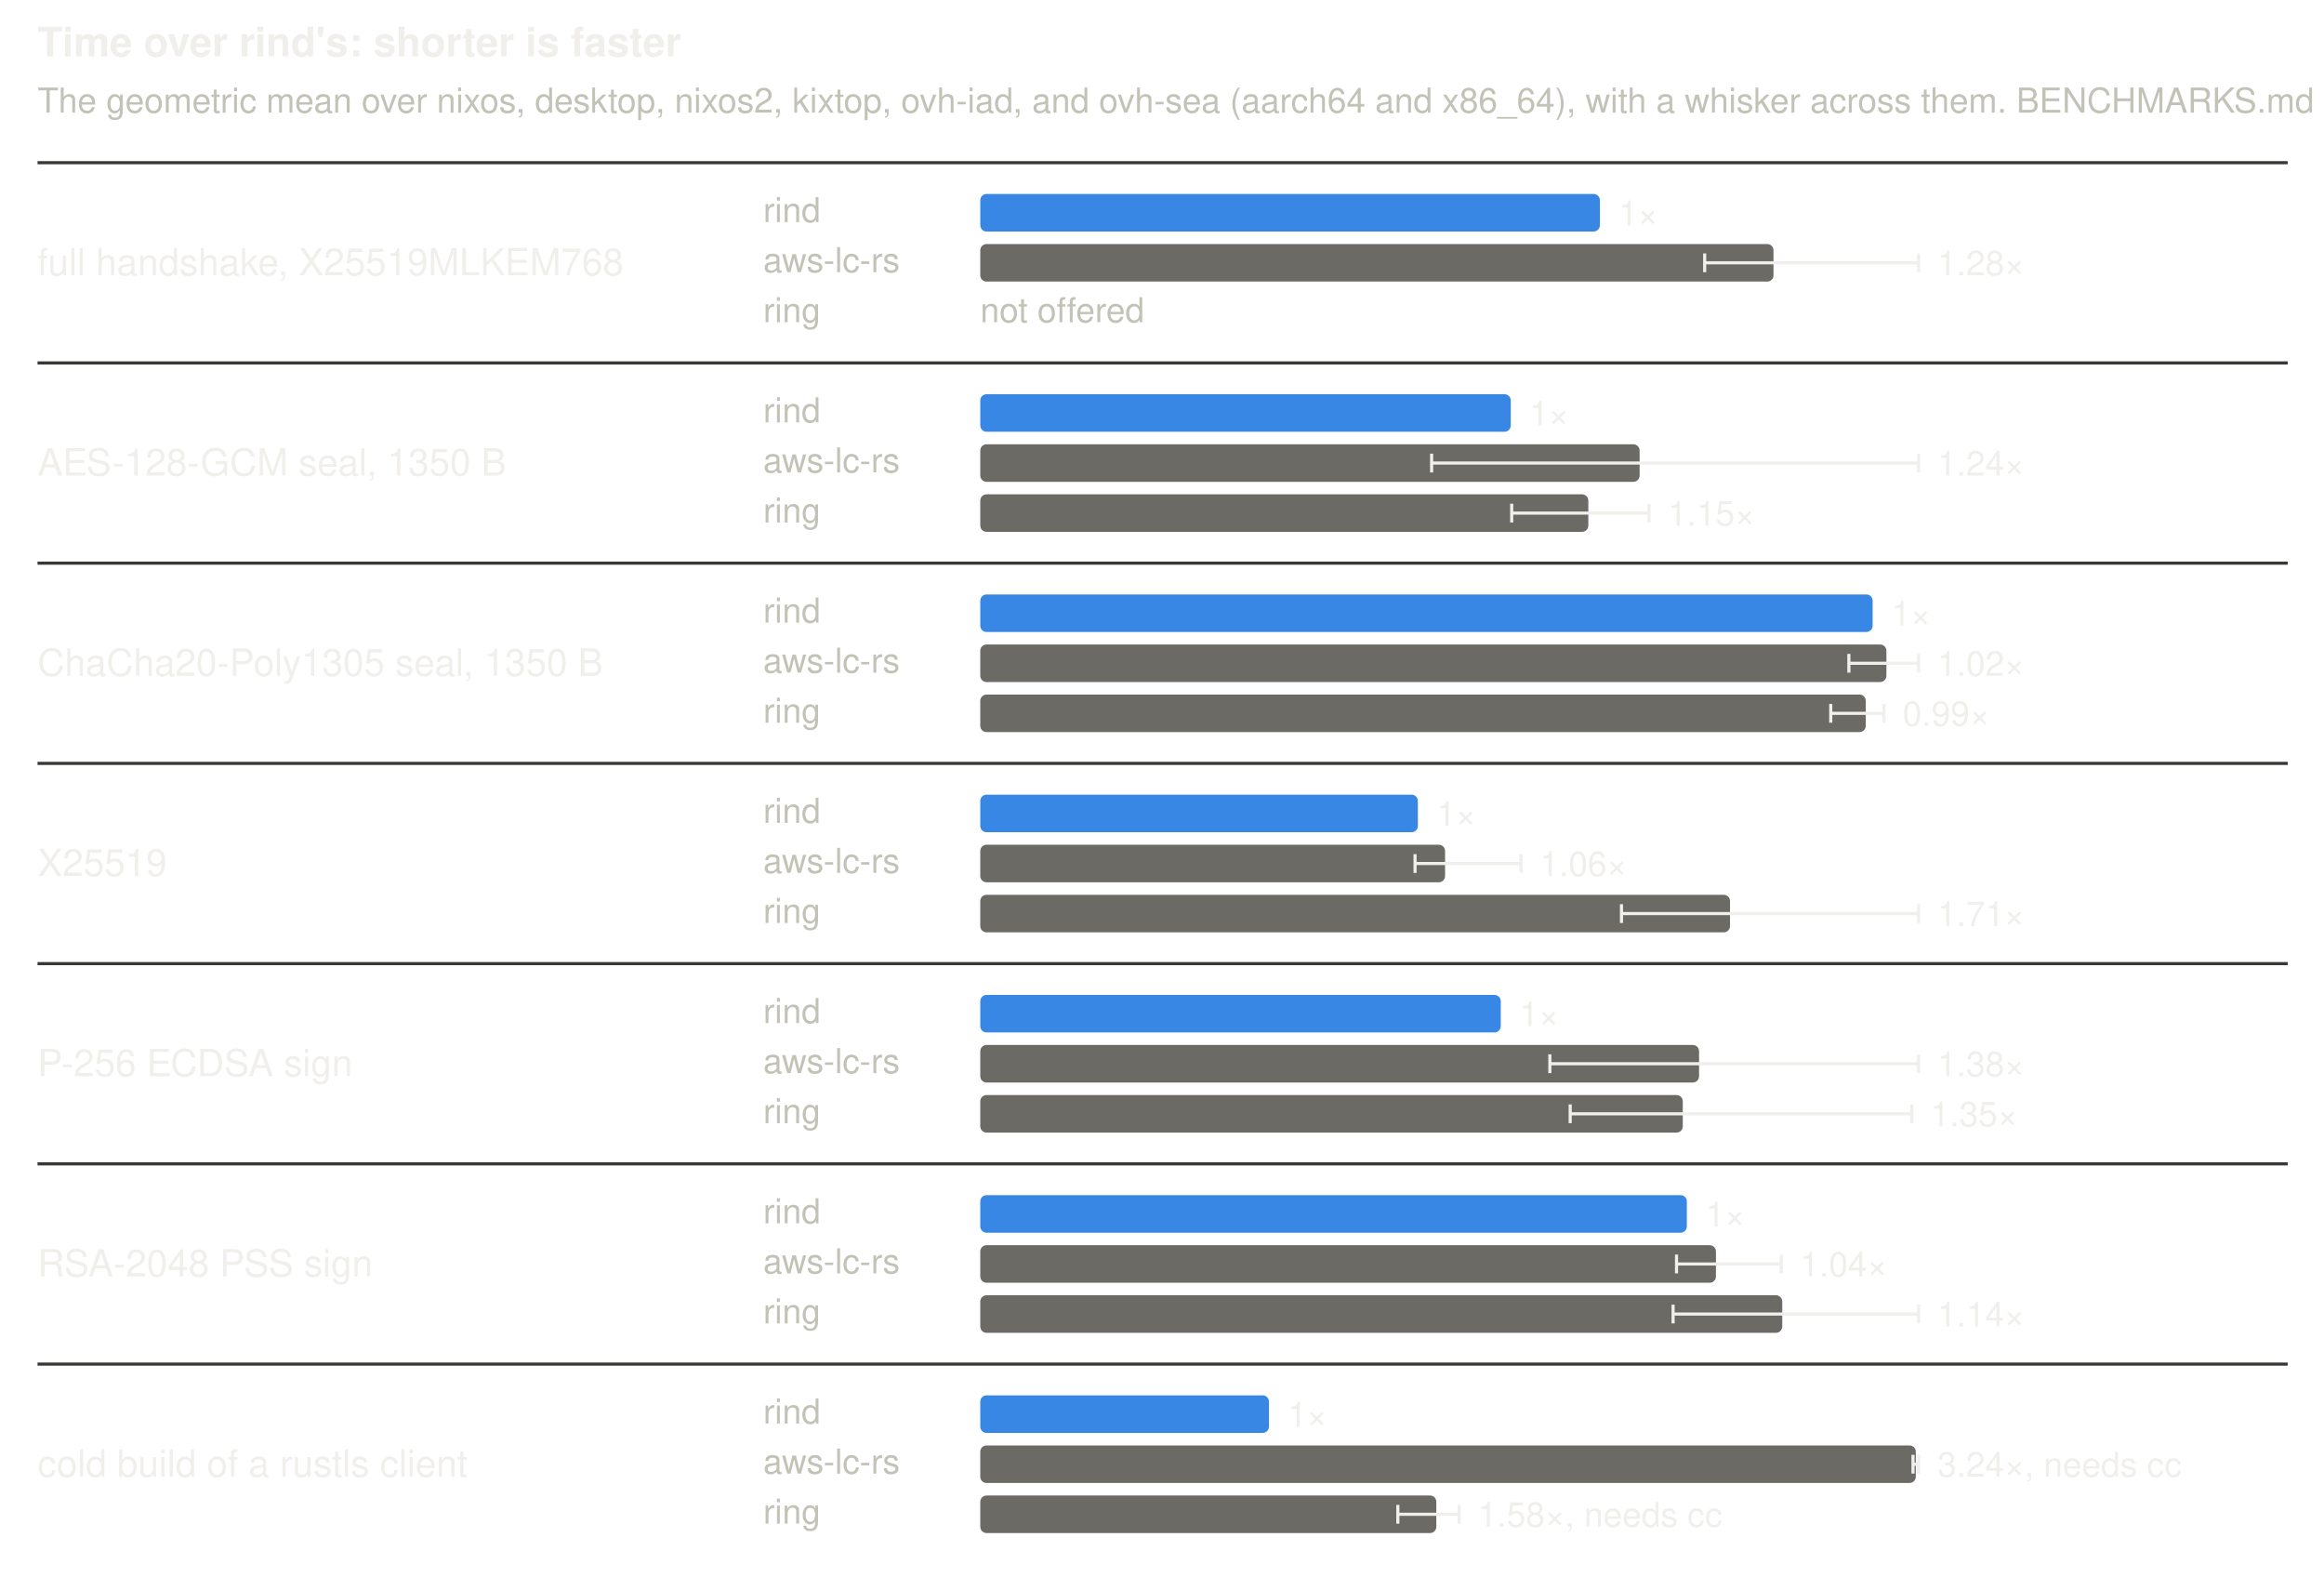
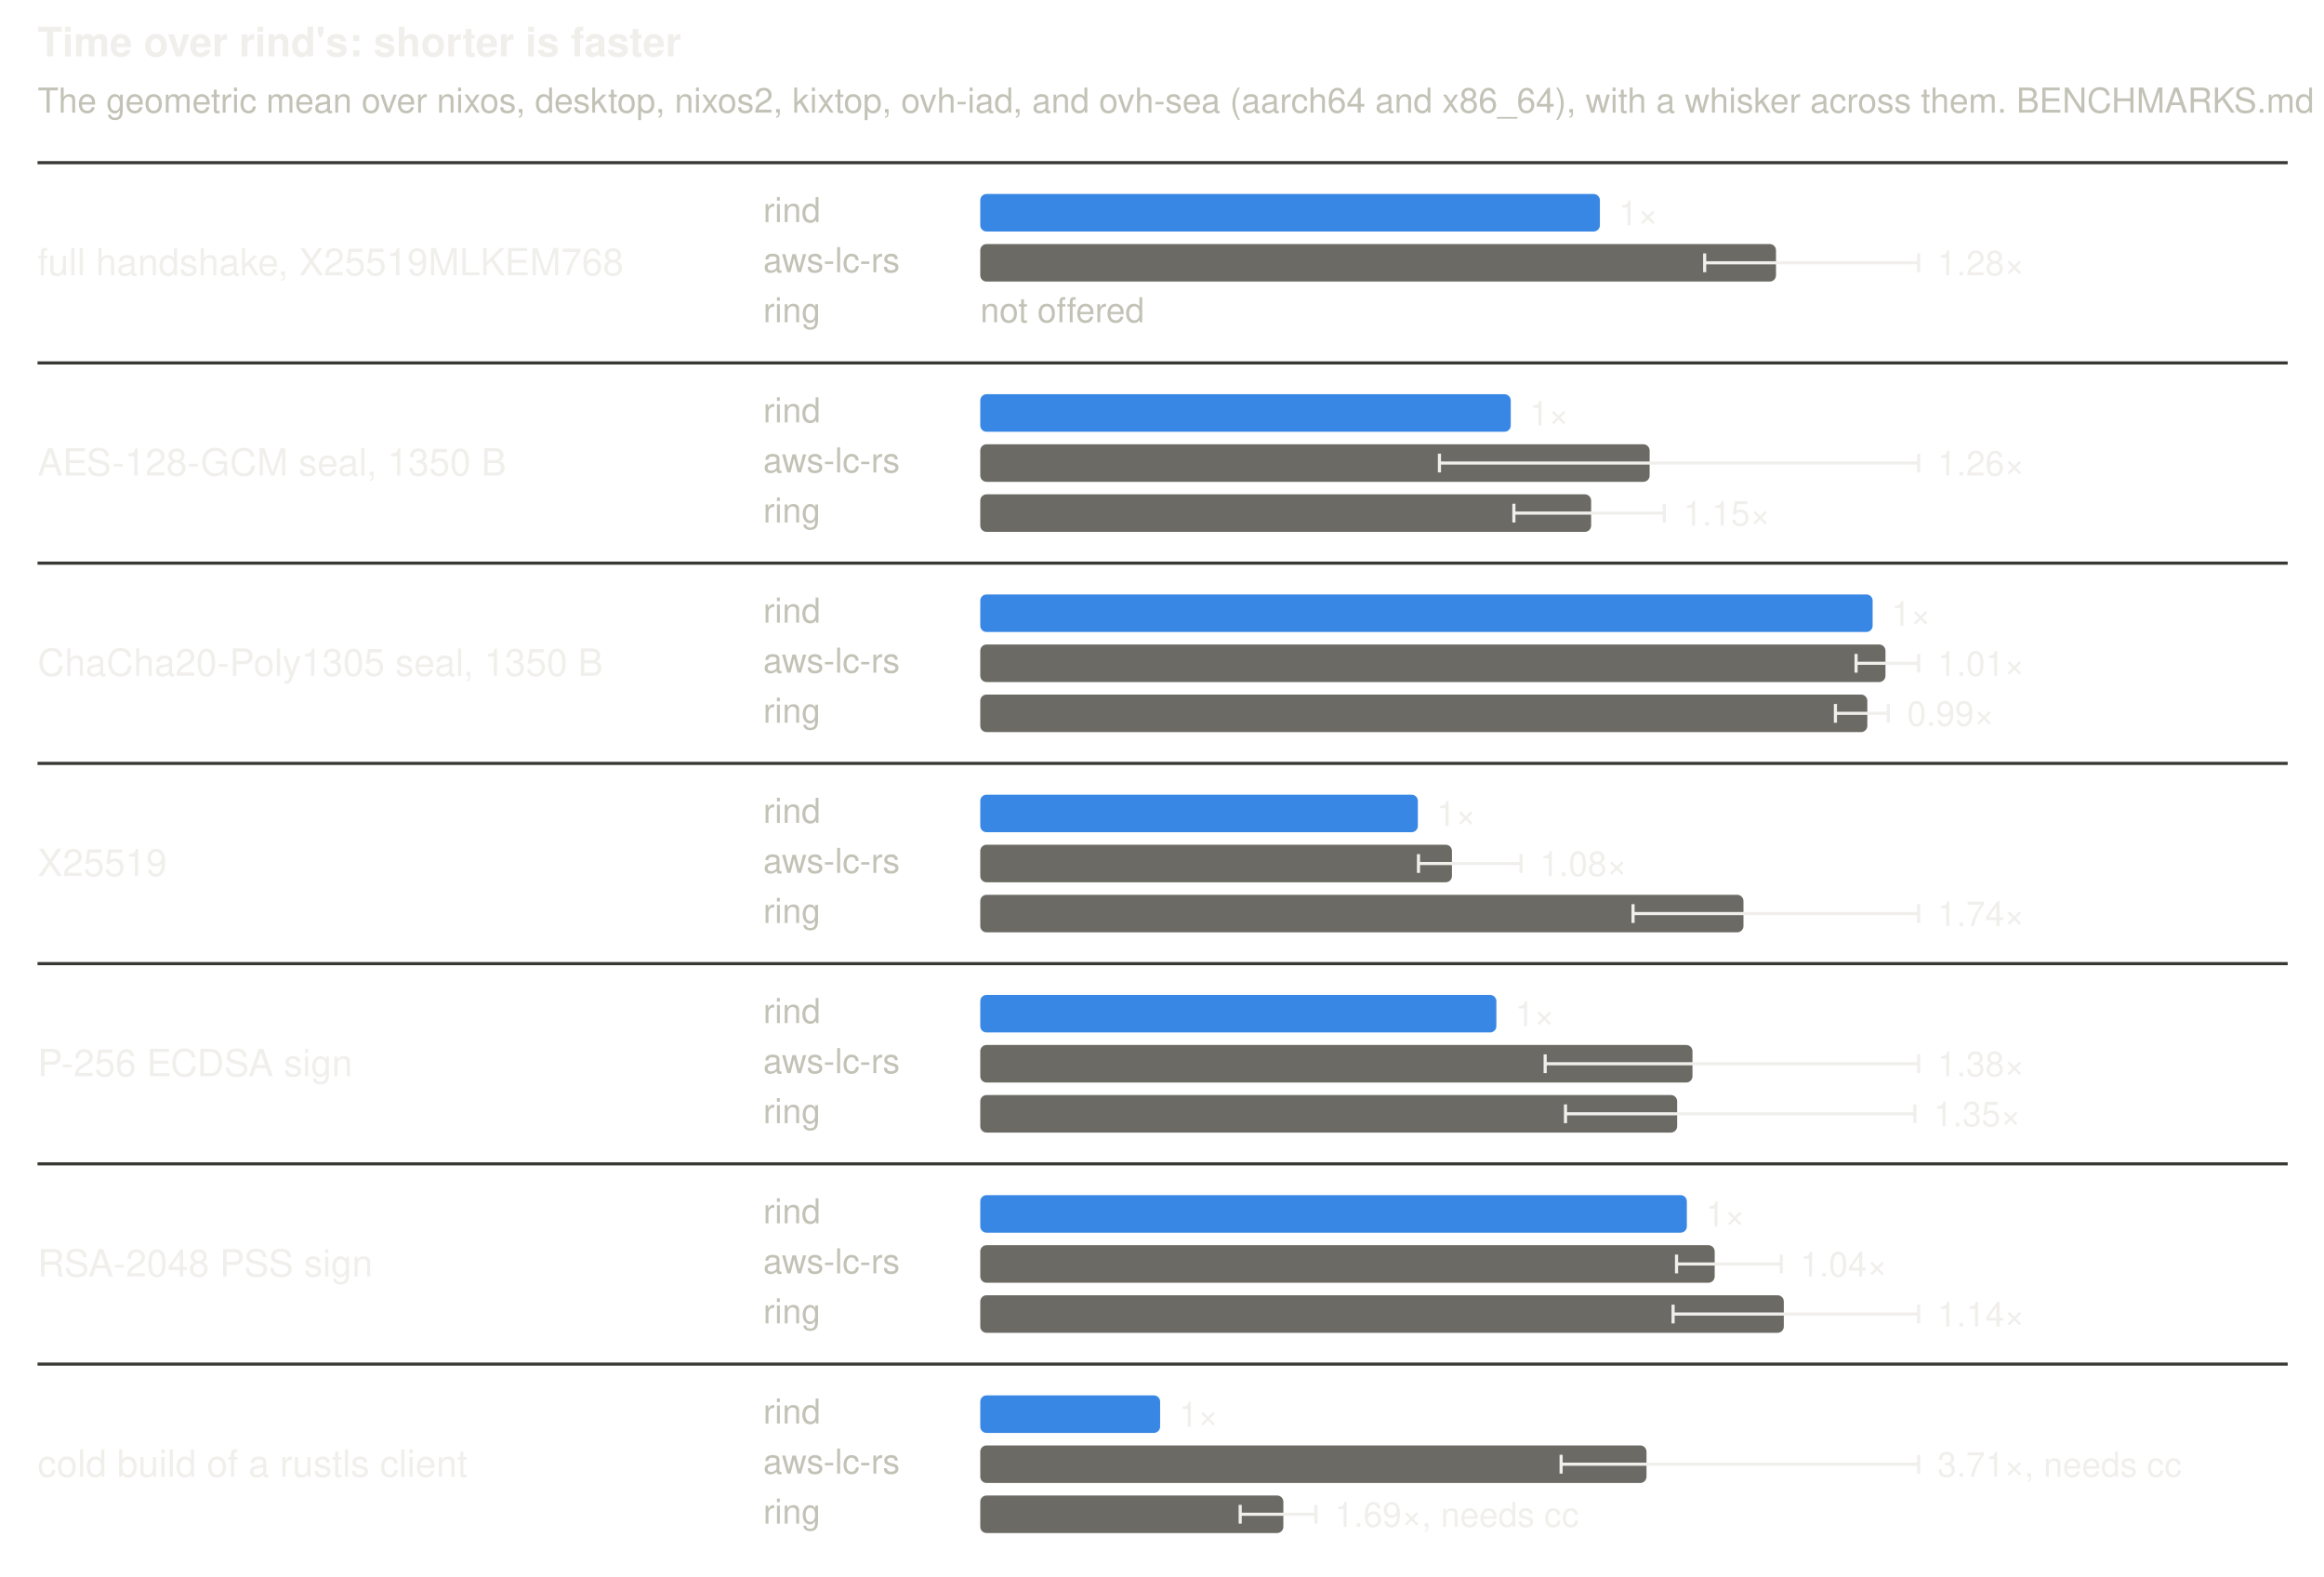
<svg xmlns="http://www.w3.org/2000/svg" width="743" height="504" viewBox="0 0 743 504" font-family="-apple-system, BlinkMacSystemFont, 'Segoe UI', Helvetica, Arial, sans-serif" role="img">
  <text x="12.0" y="18.0" font-size="13" text-anchor="start" font-weight="bold" fill="#f0efec">Time over rind's: shorter is faster</text>
  <text x="12.0" y="36.0" font-size="11" text-anchor="start" font-weight="normal" fill="#c3c2b7">The geometric mean over nixos, desktop, nixos2, kixtop, ovh-iad, and ovh-sea (aarch64 and x86_64), with a whisker across them. BENCHMARKS.md has every time.</text>
  <line x1="12.0" y1="52.0" x2="731.4" y2="52.0" stroke="#383835" />
  <text x="12.0" y="88.0" font-size="12" text-anchor="start" font-weight="normal" fill="#f0efec">full handshake, X25519MLKEM768</text>
  <text x="244.0" y="71.0" font-size="11" text-anchor="start" font-weight="normal" fill="#c3c2b7">rind</text>
  <rect x="313.4" y="62.0" width="198.1" height="12.0" rx="2" fill="#3987e5" />
  <text x="517.5" y="72.0" font-size="11" text-anchor="start" font-weight="normal" fill="#f0efec">1×</text>
  <text x="244.0" y="87.0" font-size="11" text-anchor="start" font-weight="normal" fill="#c3c2b7">aws-lc-rs</text>
-   <rect x="313.4" y="78.0" width="253.6" height="12.0" rx="2" fill="#6b6a64" />
+   <rect x="313.4" y="78.0" width="254.4" height="12.0" rx="2" fill="#6b6a64" />
  <line x1="545.0" y1="84.0" x2="613.4" y2="84.0" stroke="#f0efec" />
  <line x1="545.0" y1="81.0" x2="545.0" y2="87.0" stroke="#f0efec" />
  <line x1="613.4" y1="81.0" x2="613.4" y2="87.0" stroke="#f0efec" />
  <text x="619.4" y="88.0" font-size="11" text-anchor="start" font-weight="normal" fill="#f0efec">1.28×</text>
  <text x="244.0" y="103.0" font-size="11" text-anchor="start" font-weight="normal" fill="#c3c2b7">ring</text>
  <text x="313.4" y="103.0" font-size="11" text-anchor="start" font-weight="normal" fill="#c3c2b7">not offered</text>
  <line x1="12.0" y1="116.0" x2="731.4" y2="116.0" stroke="#383835" />
  <text x="12.0" y="152.0" font-size="12" text-anchor="start" font-weight="normal" fill="#f0efec">AES-128-GCM seal, 1350 B</text>
  <text x="244.0" y="135.0" font-size="11" text-anchor="start" font-weight="normal" fill="#c3c2b7">rind</text>
  <rect x="313.4" y="126.0" width="169.6" height="12.0" rx="2" fill="#3987e5" />
  <text x="489.0" y="136.0" font-size="11" text-anchor="start" font-weight="normal" fill="#f0efec">1×</text>
  <text x="244.0" y="151.0" font-size="11" text-anchor="start" font-weight="normal" fill="#c3c2b7">aws-lc-rs</text>
-   <rect x="313.4" y="142.0" width="210.8" height="12.0" rx="2" fill="#6b6a64" />
-   <line x1="457.7" y1="148.0" x2="613.4" y2="148.0" stroke="#f0efec" />
-   <line x1="457.7" y1="145.0" x2="457.7" y2="151.0" stroke="#f0efec" />
+   <rect x="313.4" y="142.0" width="214.0" height="12.0" rx="2" fill="#6b6a64" />
+   <line x1="460.2" y1="148.0" x2="613.4" y2="148.0" stroke="#f0efec" />
+   <line x1="460.2" y1="145.0" x2="460.2" y2="151.0" stroke="#f0efec" />
  <line x1="613.4" y1="145.0" x2="613.4" y2="151.0" stroke="#f0efec" />
-   <text x="619.4" y="152.0" font-size="11" text-anchor="start" font-weight="normal" fill="#f0efec">1.24×</text>
+   <text x="619.4" y="152.0" font-size="11" text-anchor="start" font-weight="normal" fill="#f0efec">1.26×</text>
  <text x="244.0" y="167.0" font-size="11" text-anchor="start" font-weight="normal" fill="#c3c2b7">ring</text>
-   <rect x="313.4" y="158.0" width="194.4" height="12.0" rx="2" fill="#6b6a64" />
-   <line x1="483.3" y1="164.0" x2="527.2" y2="164.0" stroke="#f0efec" />
-   <line x1="483.3" y1="161.0" x2="483.3" y2="167.0" stroke="#f0efec" />
-   <line x1="527.2" y1="161.0" x2="527.2" y2="167.0" stroke="#f0efec" />
-   <text x="533.2" y="168.0" font-size="11" text-anchor="start" font-weight="normal" fill="#f0efec">1.15×</text>
+   <rect x="313.4" y="158.0" width="195.3" height="12.0" rx="2" fill="#6b6a64" />
+   <line x1="484.0" y1="164.0" x2="532.1" y2="164.0" stroke="#f0efec" />
+   <line x1="484.0" y1="161.0" x2="484.0" y2="167.0" stroke="#f0efec" />
+   <line x1="532.1" y1="161.0" x2="532.1" y2="167.0" stroke="#f0efec" />
+   <text x="538.1" y="168.0" font-size="11" text-anchor="start" font-weight="normal" fill="#f0efec">1.15×</text>
  <line x1="12.0" y1="180.0" x2="731.4" y2="180.0" stroke="#383835" />
  <text x="12.0" y="216.0" font-size="12" text-anchor="start" font-weight="normal" fill="#f0efec">ChaCha20-Poly1305 seal, 1350 B</text>
  <text x="244.0" y="199.0" font-size="11" text-anchor="start" font-weight="normal" fill="#c3c2b7">rind</text>
  <rect x="313.4" y="190.0" width="285.3" height="12.0" rx="2" fill="#3987e5" />
  <text x="604.7" y="200.0" font-size="11" text-anchor="start" font-weight="normal" fill="#f0efec">1×</text>
  <text x="244.0" y="215.0" font-size="11" text-anchor="start" font-weight="normal" fill="#c3c2b7">aws-lc-rs</text>
-   <rect x="313.4" y="206.0" width="289.7" height="12.0" rx="2" fill="#6b6a64" />
-   <line x1="591.1" y1="212.0" x2="613.4" y2="212.0" stroke="#f0efec" />
-   <line x1="591.1" y1="209.0" x2="591.1" y2="215.0" stroke="#f0efec" />
+   <rect x="313.4" y="206.0" width="289.4" height="12.0" rx="2" fill="#6b6a64" />
+   <line x1="593.4" y1="212.0" x2="613.4" y2="212.0" stroke="#f0efec" />
+   <line x1="593.4" y1="209.0" x2="593.4" y2="215.0" stroke="#f0efec" />
  <line x1="613.4" y1="209.0" x2="613.4" y2="215.0" stroke="#f0efec" />
-   <text x="619.4" y="216.0" font-size="11" text-anchor="start" font-weight="normal" fill="#f0efec">1.02×</text>
+   <text x="619.4" y="216.0" font-size="11" text-anchor="start" font-weight="normal" fill="#f0efec">1.01×</text>
  <text x="244.0" y="231.0" font-size="11" text-anchor="start" font-weight="normal" fill="#c3c2b7">ring</text>
-   <rect x="313.4" y="222.0" width="283.1" height="12.0" rx="2" fill="#6b6a64" />
-   <line x1="585.3" y1="228.0" x2="602.3" y2="228.0" stroke="#f0efec" />
-   <line x1="585.3" y1="225.0" x2="585.3" y2="231.0" stroke="#f0efec" />
-   <line x1="602.3" y1="225.0" x2="602.3" y2="231.0" stroke="#f0efec" />
-   <text x="608.3" y="232.0" font-size="11" text-anchor="start" font-weight="normal" fill="#f0efec">0.99×</text>
+   <rect x="313.4" y="222.0" width="283.6" height="12.0" rx="2" fill="#6b6a64" />
+   <line x1="586.8" y1="228.0" x2="603.7" y2="228.0" stroke="#f0efec" />
+   <line x1="586.8" y1="225.0" x2="586.8" y2="231.0" stroke="#f0efec" />
+   <line x1="603.7" y1="225.0" x2="603.7" y2="231.0" stroke="#f0efec" />
+   <text x="609.7" y="232.0" font-size="11" text-anchor="start" font-weight="normal" fill="#f0efec">0.99×</text>
  <line x1="12.0" y1="244.0" x2="731.4" y2="244.0" stroke="#383835" />
  <text x="12.0" y="280.0" font-size="12" text-anchor="start" font-weight="normal" fill="#f0efec">X25519</text>
  <text x="244.0" y="263.0" font-size="11" text-anchor="start" font-weight="normal" fill="#c3c2b7">rind</text>
  <rect x="313.4" y="254.0" width="139.9" height="12.0" rx="2" fill="#3987e5" />
  <text x="459.3" y="264.0" font-size="11" text-anchor="start" font-weight="normal" fill="#f0efec">1×</text>
  <text x="244.0" y="279.0" font-size="11" text-anchor="start" font-weight="normal" fill="#c3c2b7">aws-lc-rs</text>
-   <rect x="313.4" y="270.0" width="148.6" height="12.0" rx="2" fill="#6b6a64" />
-   <line x1="452.4" y1="276.0" x2="486.3" y2="276.0" stroke="#f0efec" />
-   <line x1="452.4" y1="273.0" x2="452.4" y2="279.0" stroke="#f0efec" />
+   <rect x="313.4" y="270.0" width="150.8" height="12.0" rx="2" fill="#6b6a64" />
+   <line x1="453.5" y1="276.0" x2="486.3" y2="276.0" stroke="#f0efec" />
+   <line x1="453.5" y1="273.0" x2="453.5" y2="279.0" stroke="#f0efec" />
  <line x1="486.3" y1="273.0" x2="486.3" y2="279.0" stroke="#f0efec" />
-   <text x="492.3" y="280.0" font-size="11" text-anchor="start" font-weight="normal" fill="#f0efec">1.06×</text>
+   <text x="492.3" y="280.0" font-size="11" text-anchor="start" font-weight="normal" fill="#f0efec">1.08×</text>
  <text x="244.0" y="295.0" font-size="11" text-anchor="start" font-weight="normal" fill="#c3c2b7">ring</text>
-   <rect x="313.4" y="286.0" width="239.7" height="12.0" rx="2" fill="#6b6a64" />
-   <line x1="518.4" y1="292.0" x2="613.4" y2="292.0" stroke="#f0efec" />
-   <line x1="518.4" y1="289.0" x2="518.4" y2="295.0" stroke="#f0efec" />
+   <rect x="313.4" y="286.0" width="244.0" height="12.0" rx="2" fill="#6b6a64" />
+   <line x1="522.1" y1="292.0" x2="613.4" y2="292.0" stroke="#f0efec" />
+   <line x1="522.1" y1="289.0" x2="522.1" y2="295.0" stroke="#f0efec" />
  <line x1="613.4" y1="289.0" x2="613.4" y2="295.0" stroke="#f0efec" />
-   <text x="619.4" y="296.0" font-size="11" text-anchor="start" font-weight="normal" fill="#f0efec">1.71×</text>
+   <text x="619.4" y="296.0" font-size="11" text-anchor="start" font-weight="normal" fill="#f0efec">1.74×</text>
  <line x1="12.0" y1="308.0" x2="731.4" y2="308.0" stroke="#383835" />
  <text x="12.0" y="344.0" font-size="12" text-anchor="start" font-weight="normal" fill="#f0efec">P-256 ECDSA sign</text>
  <text x="244.0" y="327.0" font-size="11" text-anchor="start" font-weight="normal" fill="#c3c2b7">rind</text>
-   <rect x="313.4" y="318.0" width="166.4" height="12.0" rx="2" fill="#3987e5" />
-   <text x="485.8" y="328.0" font-size="11" text-anchor="start" font-weight="normal" fill="#f0efec">1×</text>
+   <rect x="313.4" y="318.0" width="165.0" height="12.0" rx="2" fill="#3987e5" />
+   <text x="484.4" y="328.0" font-size="11" text-anchor="start" font-weight="normal" fill="#f0efec">1×</text>
  <text x="244.0" y="343.0" font-size="11" text-anchor="start" font-weight="normal" fill="#c3c2b7">aws-lc-rs</text>
-   <rect x="313.4" y="334.0" width="229.8" height="12.0" rx="2" fill="#6b6a64" />
-   <line x1="495.5" y1="340.0" x2="613.4" y2="340.0" stroke="#f0efec" />
-   <line x1="495.5" y1="337.0" x2="495.5" y2="343.0" stroke="#f0efec" />
+   <rect x="313.4" y="334.0" width="227.7" height="12.0" rx="2" fill="#6b6a64" />
+   <line x1="494.0" y1="340.0" x2="613.4" y2="340.0" stroke="#f0efec" />
+   <line x1="494.0" y1="337.0" x2="494.0" y2="343.0" stroke="#f0efec" />
  <line x1="613.4" y1="337.0" x2="613.4" y2="343.0" stroke="#f0efec" />
  <text x="619.4" y="344.0" font-size="11" text-anchor="start" font-weight="normal" fill="#f0efec">1.38×</text>
  <text x="244.0" y="359.0" font-size="11" text-anchor="start" font-weight="normal" fill="#c3c2b7">ring</text>
-   <rect x="313.4" y="350.0" width="224.6" height="12.0" rx="2" fill="#6b6a64" />
-   <line x1="502.0" y1="356.0" x2="611.2" y2="356.0" stroke="#f0efec" />
-   <line x1="502.0" y1="353.0" x2="502.0" y2="359.0" stroke="#f0efec" />
-   <line x1="611.2" y1="353.0" x2="611.2" y2="359.0" stroke="#f0efec" />
-   <text x="617.2" y="360.0" font-size="11" text-anchor="start" font-weight="normal" fill="#f0efec">1.35×</text>
+   <rect x="313.4" y="350.0" width="222.8" height="12.0" rx="2" fill="#6b6a64" />
+   <line x1="500.5" y1="356.0" x2="612.2" y2="356.0" stroke="#f0efec" />
+   <line x1="500.5" y1="353.0" x2="500.5" y2="359.0" stroke="#f0efec" />
+   <line x1="612.2" y1="353.0" x2="612.2" y2="359.0" stroke="#f0efec" />
+   <text x="618.2" y="360.0" font-size="11" text-anchor="start" font-weight="normal" fill="#f0efec">1.35×</text>
  <line x1="12.0" y1="372.0" x2="731.4" y2="372.0" stroke="#383835" />
  <text x="12.0" y="408.0" font-size="12" text-anchor="start" font-weight="normal" fill="#f0efec">RSA-2048 PSS sign</text>
  <text x="244.0" y="391.0" font-size="11" text-anchor="start" font-weight="normal" fill="#c3c2b7">rind</text>
  <rect x="313.4" y="382.0" width="225.9" height="12.0" rx="2" fill="#3987e5" />
  <text x="545.3" y="392.0" font-size="11" text-anchor="start" font-weight="normal" fill="#f0efec">1×</text>
  <text x="244.0" y="407.0" font-size="11" text-anchor="start" font-weight="normal" fill="#c3c2b7">aws-lc-rs</text>
-   <rect x="313.4" y="398.0" width="235.2" height="12.0" rx="2" fill="#6b6a64" />
+   <rect x="313.4" y="398.0" width="234.8" height="12.0" rx="2" fill="#6b6a64" />
  <line x1="536.0" y1="404.0" x2="569.5" y2="404.0" stroke="#f0efec" />
  <line x1="536.0" y1="401.0" x2="536.0" y2="407.0" stroke="#f0efec" />
  <line x1="569.5" y1="401.0" x2="569.5" y2="407.0" stroke="#f0efec" />
  <text x="575.5" y="408.0" font-size="11" text-anchor="start" font-weight="normal" fill="#f0efec">1.04×</text>
  <text x="244.0" y="423.0" font-size="11" text-anchor="start" font-weight="normal" fill="#c3c2b7">ring</text>
-   <rect x="313.4" y="414.0" width="256.4" height="12.0" rx="2" fill="#6b6a64" />
+   <rect x="313.4" y="414.0" width="256.9" height="12.0" rx="2" fill="#6b6a64" />
  <line x1="534.9" y1="420.0" x2="613.4" y2="420.0" stroke="#f0efec" />
  <line x1="534.9" y1="417.0" x2="534.9" y2="423.0" stroke="#f0efec" />
  <line x1="613.4" y1="417.0" x2="613.4" y2="423.0" stroke="#f0efec" />
  <text x="619.4" y="424.0" font-size="11" text-anchor="start" font-weight="normal" fill="#f0efec">1.14×</text>
  <line x1="12.0" y1="436.0" x2="731.4" y2="436.0" stroke="#383835" />
  <text x="12.0" y="472.0" font-size="12" text-anchor="start" font-weight="normal" fill="#f0efec">cold build of a rustls client</text>
  <text x="244.0" y="455.0" font-size="11" text-anchor="start" font-weight="normal" fill="#c3c2b7">rind</text>
-   <rect x="313.4" y="446.0" width="92.3" height="12.0" rx="2" fill="#3987e5" />
-   <text x="411.7" y="456.0" font-size="11" text-anchor="start" font-weight="normal" fill="#f0efec">1×</text>
+   <rect x="313.4" y="446.0" width="57.5" height="12.0" rx="2" fill="#3987e5" />
+   <text x="376.9" y="456.0" font-size="11" text-anchor="start" font-weight="normal" fill="#f0efec">1×</text>
  <text x="244.0" y="471.0" font-size="11" text-anchor="start" font-weight="normal" fill="#c3c2b7">aws-lc-rs</text>
-   <rect x="313.4" y="462.0" width="299.1" height="12.0" rx="2" fill="#6b6a64" />
-   <line x1="611.6" y1="468.0" x2="613.4" y2="468.0" stroke="#f0efec" />
-   <line x1="611.6" y1="465.0" x2="611.6" y2="471.0" stroke="#f0efec" />
+   <rect x="313.4" y="462.0" width="213.0" height="12.0" rx="2" fill="#6b6a64" />
+   <line x1="499.1" y1="468.0" x2="613.4" y2="468.0" stroke="#f0efec" />
+   <line x1="499.1" y1="465.0" x2="499.1" y2="471.0" stroke="#f0efec" />
  <line x1="613.4" y1="465.0" x2="613.4" y2="471.0" stroke="#f0efec" />
-   <text x="619.4" y="472.0" font-size="11" text-anchor="start" font-weight="normal" fill="#f0efec">3.24×, needs cc</text>
+   <text x="619.4" y="472.0" font-size="11" text-anchor="start" font-weight="normal" fill="#f0efec">3.71×, needs cc</text>
  <text x="244.0" y="487.0" font-size="11" text-anchor="start" font-weight="normal" fill="#c3c2b7">ring</text>
-   <rect x="313.4" y="478.0" width="145.8" height="12.0" rx="2" fill="#6b6a64" />
-   <line x1="446.9" y1="484.0" x2="466.5" y2="484.0" stroke="#f0efec" />
-   <line x1="446.9" y1="481.0" x2="446.9" y2="487.0" stroke="#f0efec" />
-   <line x1="466.5" y1="481.0" x2="466.5" y2="487.0" stroke="#f0efec" />
-   <text x="472.5" y="488.0" font-size="11" text-anchor="start" font-weight="normal" fill="#f0efec">1.58×, needs cc</text>
+   <rect x="313.4" y="478.0" width="96.9" height="12.0" rx="2" fill="#6b6a64" />
+   <line x1="396.5" y1="484.0" x2="420.7" y2="484.0" stroke="#f0efec" />
+   <line x1="396.5" y1="481.0" x2="396.5" y2="487.0" stroke="#f0efec" />
+   <line x1="420.7" y1="481.0" x2="420.7" y2="487.0" stroke="#f0efec" />
+   <text x="426.7" y="488.0" font-size="11" text-anchor="start" font-weight="normal" fill="#f0efec">1.69×, needs cc</text>
</svg>
